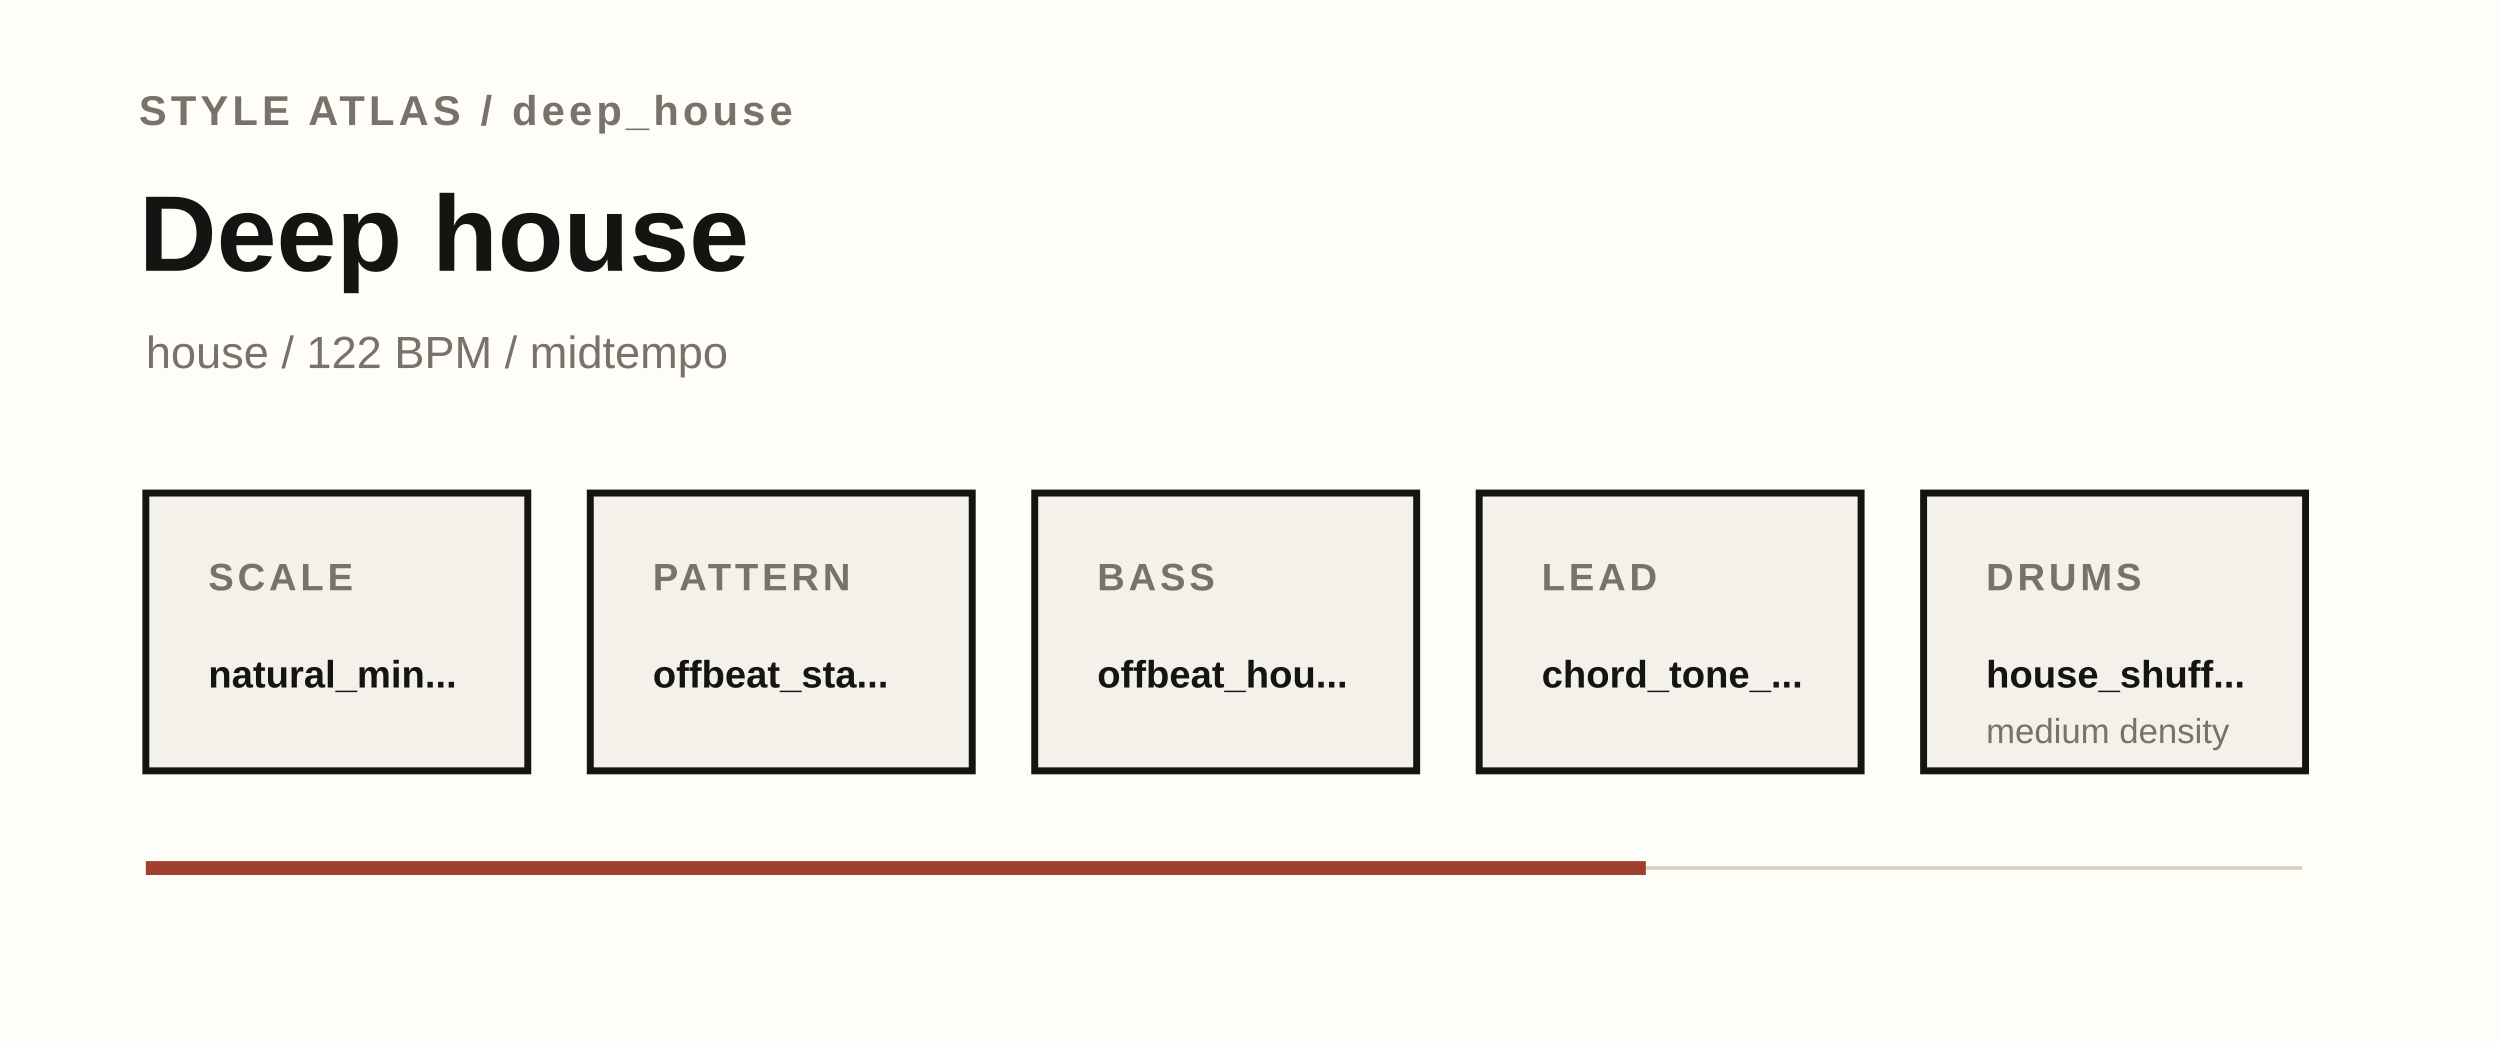
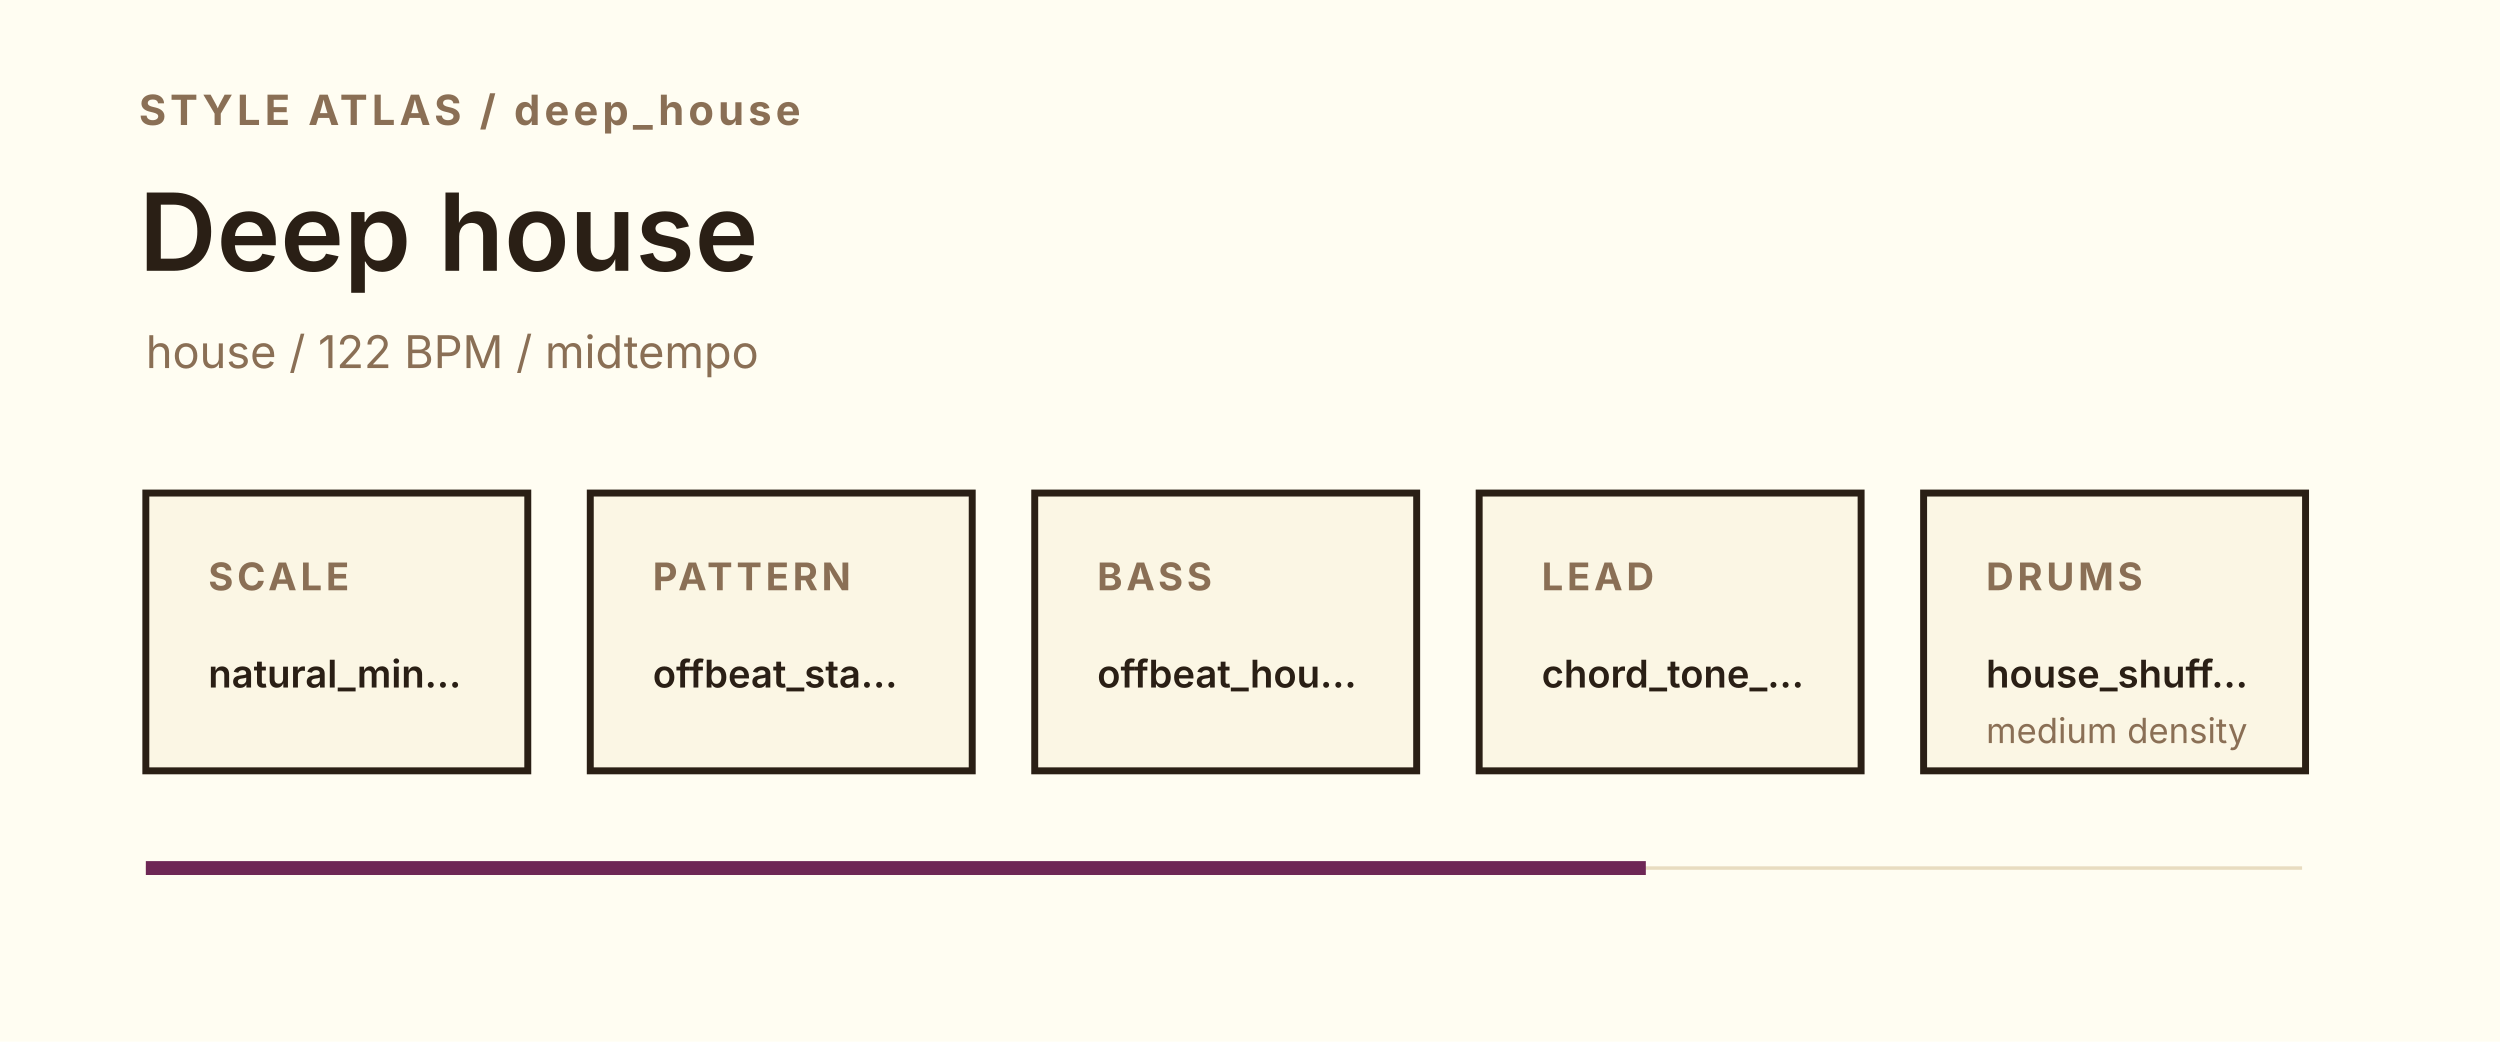
<svg xmlns="http://www.w3.org/2000/svg" viewBox="0 0 720 300" role="img" aria-labelledby="title desc">
-   <rect width="720" height="300" fill="#fffdf7" />
-   <text x="40" y="36" fill="#77736a" font-family="Avenir Next, Helvetica Neue, Arial, sans-serif" font-size="12" font-weight="700" letter-spacing="1.2">STYLE ATLAS / deep_house</text>
-   <text x="40" y="78" fill="#141412" font-family="Avenir Next, Helvetica Neue, Arial, sans-serif" font-size="31" font-weight="600">Deep house</text>
-   <text x="42" y="106" fill="#77736a" font-family="Avenir Next, Helvetica Neue, Arial, sans-serif" font-size="13">house / 122 BPM / midtempo</text>
-   <g fill="#f4f1ea" stroke="#141412" stroke-width="2">
+   <rect width="720" height="300" fill="#fffdf2" />
+   <text x="40" y="36" fill="#8a6f55" font-family="Inter, 'Avenir Next', 'Neue Haas Grotesk Text', 'Helvetica Neue', ui-sans-serif, system-ui, -apple-system, BlinkMacSystemFont, 'Segoe UI', sans-serif" font-size="12" font-weight="700" letter-spacing="1.2">STYLE ATLAS / deep_house</text>
+   <text x="40" y="78" fill="#2a1f15" font-family="Inter, 'Avenir Next', 'Neue Haas Grotesk Text', 'Helvetica Neue', ui-sans-serif, system-ui, -apple-system, BlinkMacSystemFont, 'Segoe UI', sans-serif" font-size="31" font-weight="600">Deep house</text>
+   <text x="42" y="106" fill="#8a6f55" font-family="Inter, 'Avenir Next', 'Neue Haas Grotesk Text', 'Helvetica Neue', ui-sans-serif, system-ui, -apple-system, BlinkMacSystemFont, 'Segoe UI', sans-serif" font-size="13">house / 122 BPM / midtempo</text>
+   <g fill="#fbf6e4" stroke="#2a1f15" stroke-width="2">
    <rect x="42" y="142" width="110" height="80" />
    <rect x="170" y="142" width="110" height="80" />
    <rect x="298" y="142" width="110" height="80" />
    <rect x="426" y="142" width="110" height="80" />
    <rect x="554" y="142" width="110" height="80" />
  </g>
-   <g font-family="Avenir Next, Helvetica Neue, Arial, sans-serif">
-     <g fill="#77736a" font-size="11" font-weight="700" letter-spacing="1.1">
+   <g font-family="Inter, 'Avenir Next', 'Neue Haas Grotesk Text', 'Helvetica Neue', ui-sans-serif, system-ui, -apple-system, BlinkMacSystemFont, 'Segoe UI', sans-serif">
+     <g fill="#8a6f55" font-size="11" font-weight="700" letter-spacing="1.1">
      <text x="60" y="170">SCALE</text>
      <text x="188" y="170">PATTERN</text>
      <text x="316" y="170">BASS</text>
      <text x="444" y="170">LEAD</text>
      <text x="572" y="170">DRUMS</text>
    </g>
-     <g fill="#141412" font-size="11" font-weight="600">
+     <g fill="#2a1f15" font-size="11" font-weight="600">
      <text x="60" y="198">natural_min...</text>
      <text x="188" y="198">offbeat_sta...</text>
      <text x="316" y="198">offbeat_hou...</text>
      <text x="444" y="198">chord_tone_...</text>
      <text x="572" y="198">house_shuff...</text>
    </g>
-     <text x="572" y="214" fill="#77736a" font-size="10">medium density</text>
+     <text x="572" y="214" fill="#8a6f55" font-size="10">medium density</text>
  </g>
-   <path d="M42 250h621" stroke="#d5cfc2" stroke-width="1" />
-   <path d="M42 250h432" stroke="#9f3f2d" stroke-width="4" />
+   <path d="M42 250h621" stroke="#e8dcc0" stroke-width="1" />
+   <path d="M42 250h432" stroke="#6e2755" stroke-width="4" />
</svg>
